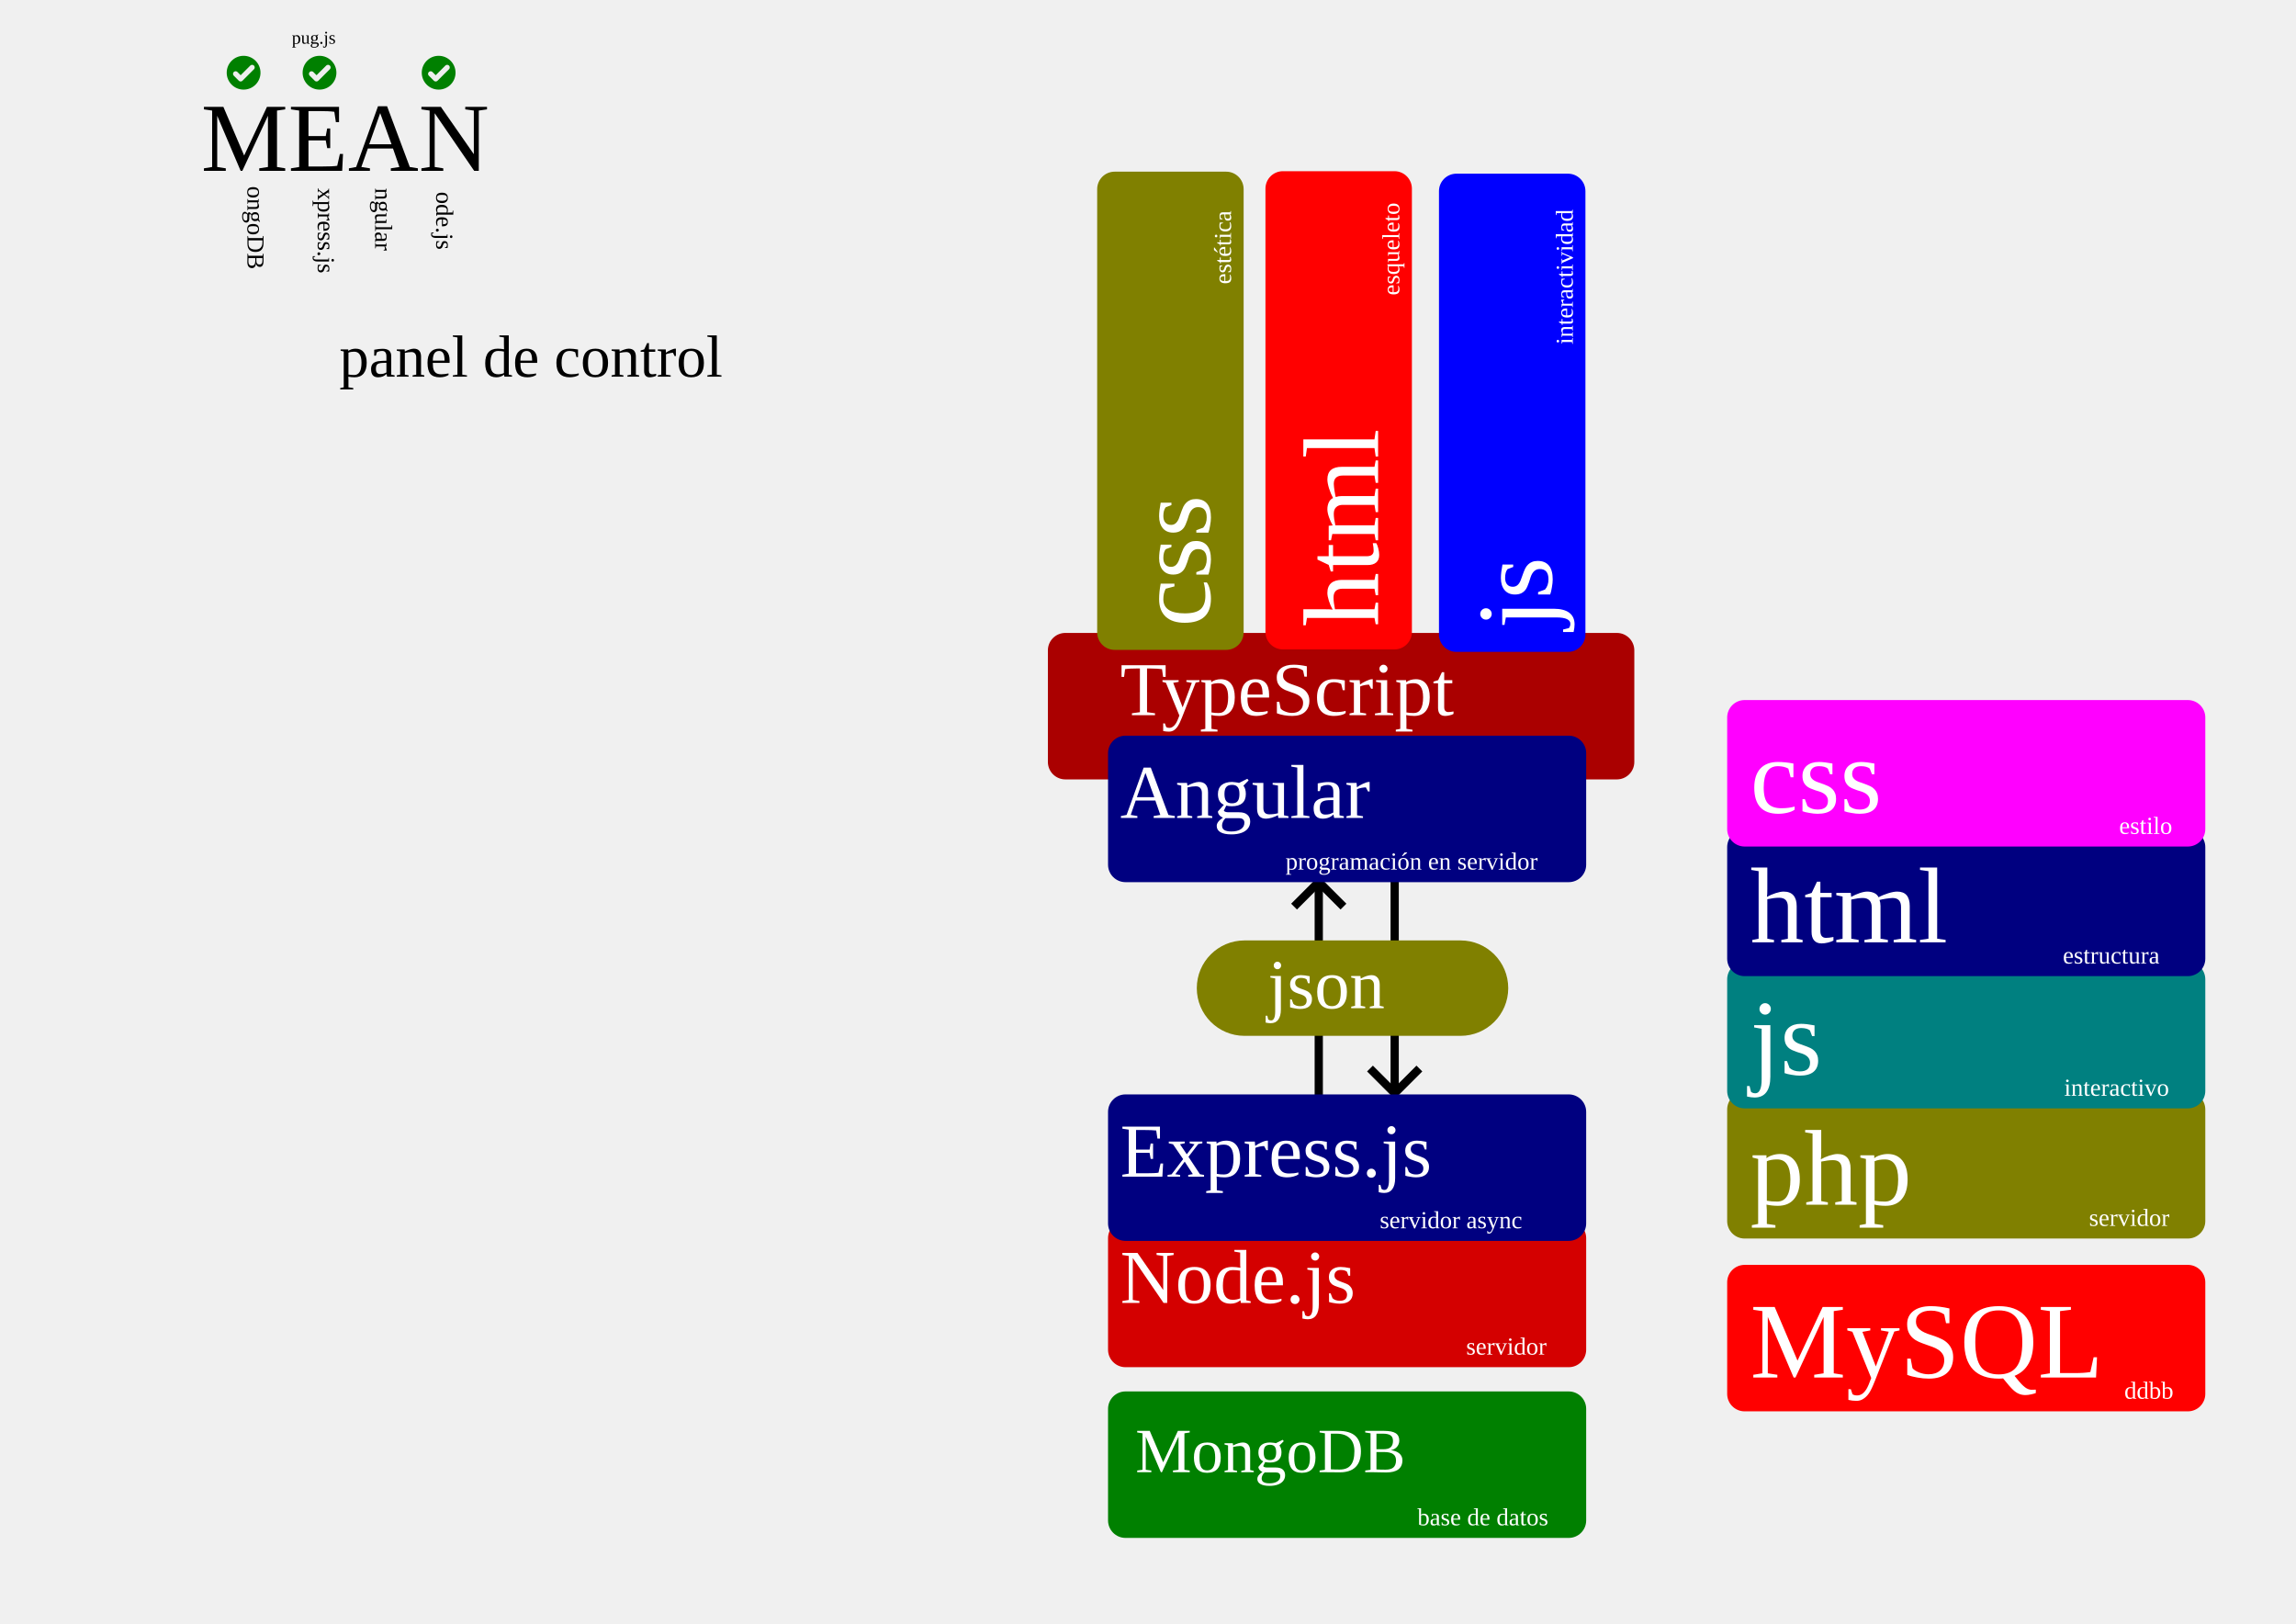
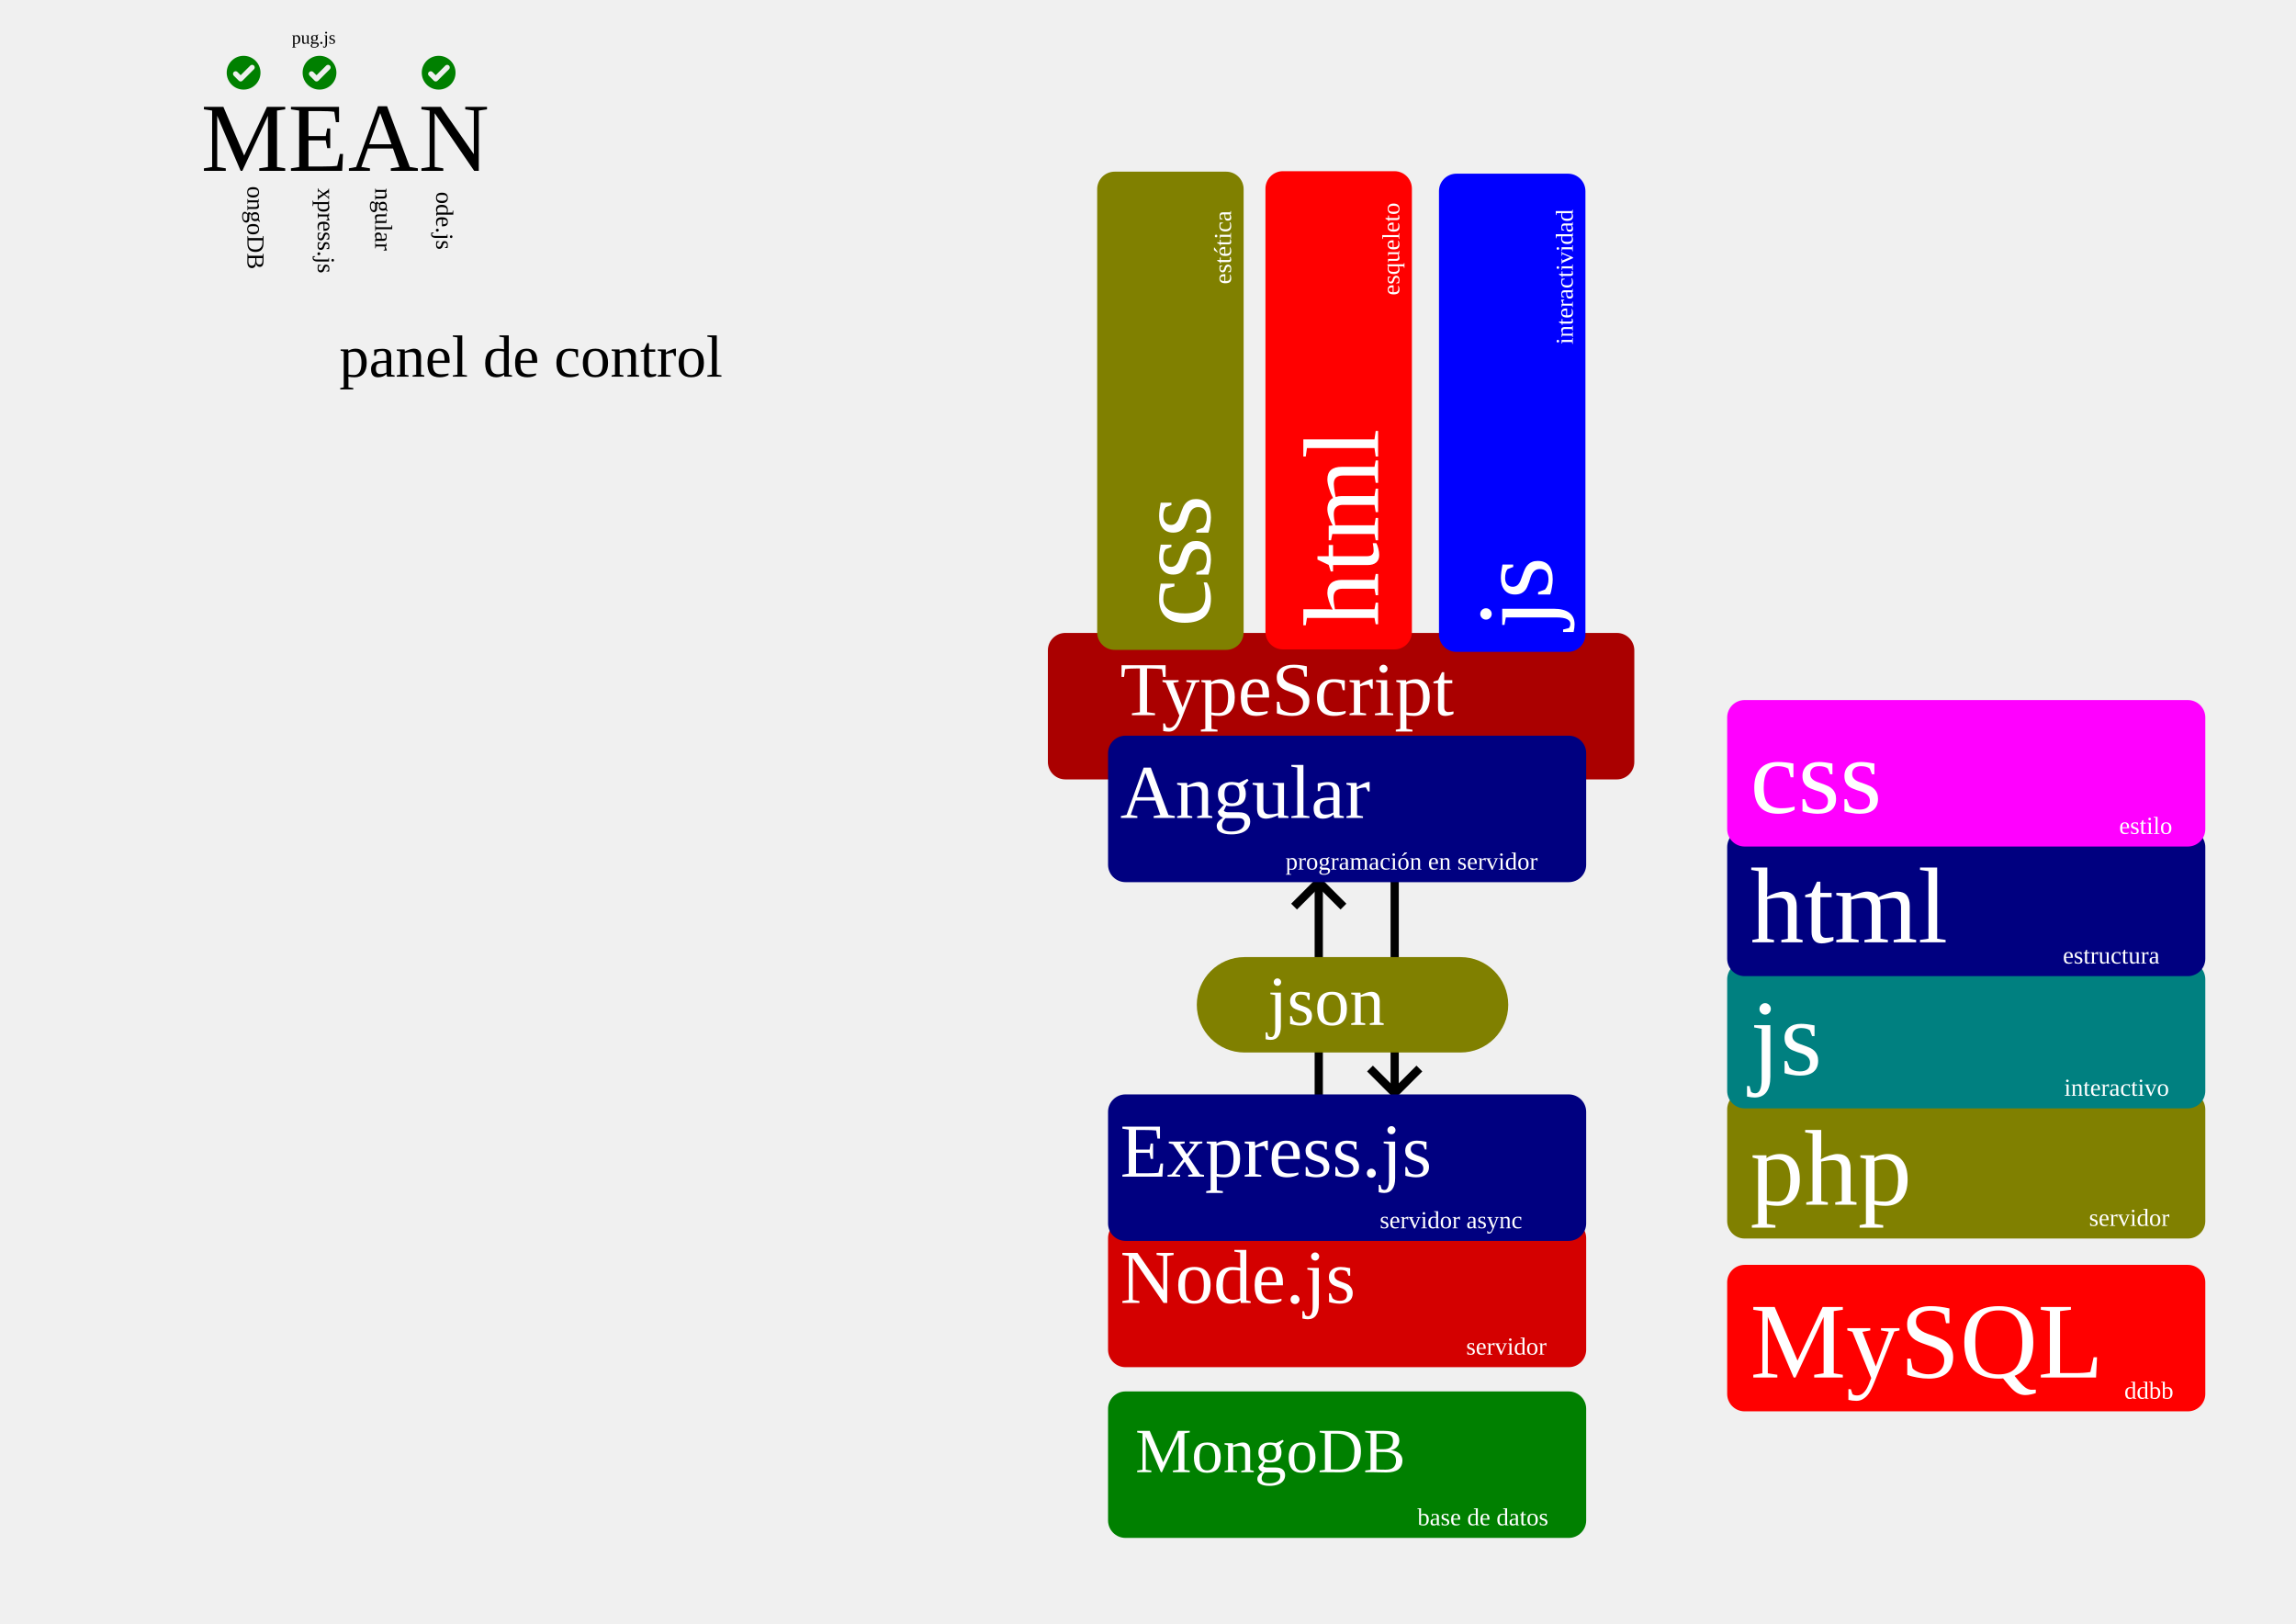
<svg xmlns="http://www.w3.org/2000/svg" width="297mm" height="210mm" viewBox="0 0 297 210" version="1.1" id="svg9686">
  <defs id="defs9683">
    <marker style="overflow:visible" id="Arrow1-6" refX="0" refY="0" orient="auto-start-reverse" markerWidth="4.061" markerHeight="6.707" viewBox="0 0 4.061 6.707" preserveAspectRatio="xMidYMid">
      <path style="fill:none;stroke:context-stroke;stroke-width:1;stroke-linecap:butt" d="M 3,-3 0,0 3,3" id="path5057-8" transform="rotate(180,0.125,0)" />
    </marker>
  </defs>
  <g id="layer1">
    <rect style="fill:#aa0000;stroke-width:0.265" id="rect5425" width="75.858" height="18.944" x="135.55" y="81.859" ry="2.258" />
    <text xml:space="preserve" style="font-size:9.87px;fill:#ffffff;stroke-width:0.822" x="144.905" y="92.497" id="text5429">
      <tspan id="tspan5427" style="fill:#ffffff;stroke-width:0.822" x="144.905" y="92.497">TypeScript</tspan>
    </text>
    <text xml:space="preserve" style="font-size:3.175px;fill:#ffffff;stroke-width:0.265" x="166.291" y="99.171" id="text5433">
      <tspan id="tspan5431" style="fill:#ffffff;stroke-width:0.265" x="166.291" y="99.171">programación en servidor</tspan>
    </text>
    <text xml:space="preserve" style="font-size:3.175px;fill:#ffffff;stroke-width:0.265" x="-59.952" y="203.451" id="text5311" transform="rotate(-90)">
      <tspan id="tspan5309" style="fill:#ffffff;stroke-width:0.265" x="-59.952" y="203.451">interactividad</tspan>
    </text>
    <path style="fill:#008000;stroke:#000000;stroke-width:1.065;stroke-dasharray:none;stroke-dashoffset:0;stroke-opacity:1;marker-end:url(#Arrow1-6)" d="M 170.589,142.145 V 114.325" id="path3700" />
    <path style="fill:#008000;stroke:#000000;stroke-width:1.065;stroke-dasharray:none;stroke-dashoffset:0;stroke-opacity:1;marker-end:url(#Arrow1-6)" d="m 180.41,113.306 v 27.82" id="path3749" />
    <text xml:space="preserve" style="font-size:9.435px;fill:#ffffff;stroke-width:0.786" x="-70.713" y="198.396" id="text14956" transform="rotate(-90)">
      <tspan id="tspan14954" style="fill:#ffffff;stroke-width:0.786" x="-70.713" y="198.396">react.js</tspan>
    </text>
    <text xml:space="preserve" style="font-size:12.66px;fill:#000000;stroke-width:1.854;stroke-linecap:round;stroke-linejoin:round;stroke-dasharray:1.854, 7.416" x="26.02" y="22.098" id="text11291">
      <tspan id="tspan11289" style="stroke-width:1.854" x="26.02" y="22.098">MEAN</tspan>
    </text>
    <rect style="fill:#ff0000;stroke-width:0.265" id="rect171" width="61.849" height="18.944" x="-83.99" y="163.693" ry="2.258" transform="rotate(-90)" />
    <text xml:space="preserve" style="font-size:13.941px;fill:#ffffff;stroke-width:1.162" x="-81.016" y="178.263" id="text279" transform="rotate(-90)">
      <tspan id="tspan277" style="fill:#ffffff;stroke-width:1.162" x="-81.016" y="178.263">html</tspan>
    </text>
    <text xml:space="preserve" style="font-size:3.175px;fill:#ffffff;stroke-width:0.265" x="-38.199" y="181.005" id="text493" transform="rotate(-90)">
      <tspan id="tspan491" style="fill:#ffffff;stroke-width:0.265" x="-38.199" y="181.005">esqueleto</tspan>
    </text>
    <rect style="fill:#808000;stroke-width:0.265" id="rect171-8" width="61.849" height="18.944" x="-84.052" y="141.926" ry="2.258" transform="rotate(-90)" />
    <text xml:space="preserve" style="font-size:13.941px;fill:#ffffff;stroke-width:1.162" x="-81.078" y="156.497" id="text279-5" transform="rotate(-90)">
      <tspan id="tspan277-3" style="fill:#ffffff;stroke-width:1.162" x="-81.078" y="156.497">css</tspan>
    </text>
    <text xml:space="preserve" style="font-size:3.175px;fill:#ffffff;stroke-width:0.265" x="-36.756" y="159.239" id="text493-0" transform="rotate(-90)">
      <tspan id="tspan491-8" style="fill:#ffffff;stroke-width:0.265" x="-36.756" y="159.239">estética</tspan>
    </text>
    <rect style="fill:#0000ff;stroke-width:0.265" id="rect587" width="61.849" height="18.944" x="-84.312" y="186.139" ry="2.258" transform="rotate(-90)" />
    <text xml:space="preserve" style="font-size:13.941px;fill:#ffffff;stroke-width:1.162" x="-81.338" y="200.709" id="text591" transform="rotate(-90)">
      <tspan id="tspan589" style="fill:#ffffff;stroke-width:1.162" x="-81.338" y="200.709">js</tspan>
    </text>
    <text xml:space="preserve" style="font-size:3.175px;fill:#ffffff;stroke-width:0.265" x="-44.543" y="203.451" id="text595" transform="rotate(-90)">
      <tspan id="tspan593" style="fill:#ffffff;stroke-width:0.265" x="-44.543" y="203.451">interactividad</tspan>
    </text>
    <rect style="fill:#d40000;stroke-width:0.265" id="rect1552" width="61.849" height="18.944" x="143.332" y="157.88" ry="2.258" />
    <text xml:space="preserve" style="font-size:9.87px;fill:#ffffff;stroke-width:0.822" x="144.905" y="168.519" id="text1556">
      <tspan id="tspan1554" style="fill:#ffffff;stroke-width:0.822" x="144.905" y="168.519">Node.js</tspan>
    </text>
    <text xml:space="preserve" style="font-size:3.175px;fill:#ffffff;stroke-width:0.265" x="189.658" y="175.193" id="text1560">
      <tspan id="tspan1558" style="fill:#ffffff;stroke-width:0.265" x="189.658" y="175.193">servidor</tspan>
    </text>
    <rect style="fill:#008000;stroke-width:0.265" id="rect1562" width="61.849" height="18.944" x="143.332" y="179.96" ry="2.258" />
    <text xml:space="preserve" style="font-size:8.168px;fill:#ffffff;stroke-width:0.681" x="146.866" y="190.408" id="text1566">
      <tspan id="tspan1564" style="fill:#ffffff;stroke-width:0.681" x="146.866" y="190.408">MongoDB</tspan>
    </text>
    <text xml:space="preserve" style="font-size:3.175px;fill:#ffffff;stroke-width:0.265" x="183.352" y="197.273" id="text1570">
      <tspan id="tspan1568" style="fill:#ffffff;stroke-width:0.265" x="183.352" y="197.273">base de datos</tspan>
    </text>
    <text xml:space="preserve" style="font-size:7.698px;fill:#000000;stroke-width:1.127;stroke-linecap:round;stroke-linejoin:round" x="43.887" y="48.719" id="text16195">
      <tspan id="tspan16193" style="stroke-width:1.127" x="43.887" y="48.719">panel de control</tspan>
    </text>
-     <rect style="fill:#808000;stroke-width:0.172" id="rect171-8-6" width="40.288" height="12.34" x="154.812" y="121.63" ry="6.17" />
-     <text xml:space="preserve" style="font-size:9.081px;fill:#ffffff;stroke-width:0.757" x="163.985" y="130.4" id="text279-5-9">
-       <tspan id="tspan277-3-9" style="fill:#ffffff;stroke-width:0.757" x="163.985" y="130.4">json</tspan>
+     <rect style="fill:#808000;stroke-width:0.172" id="rect171-8-6" width="40.288" height="12.34" x="154.812" y="123.785" ry="6.17" />
+     <text xml:space="preserve" style="font-size:9.081px;fill:#ffffff;stroke-width:0.757" x="163.985" y="132.556" id="text279-5-9">
+       <tspan id="tspan277-3-9" style="fill:#ffffff;stroke-width:0.757" x="163.985" y="132.556">json</tspan>
    </text>
    <text xml:space="preserve" style="font-size:3.175px;fill:#000000;stroke-width:0.465;stroke-linecap:round;stroke-linejoin:round;stroke-dasharray:0.465, 1.86" x="24.079" y="-32.008" id="text14828" transform="rotate(90)">
      <tspan id="tspan14826" style="stroke-width:0.465" x="24.079" y="-32.008">ongoDB</tspan>
    </text>
    <text xml:space="preserve" style="font-size:3.175px;fill:#000000;stroke-width:0.465;stroke-linecap:round;stroke-linejoin:round;stroke-dasharray:0.465, 1.86" x="24.318" y="-41.107" id="text14832" transform="rotate(90)">
      <tspan id="tspan14830" style="stroke-width:0.465" x="24.318" y="-41.107">xpress.js</tspan>
    </text>
    <text xml:space="preserve" style="font-size:3.175px;fill:#000000;stroke-width:0.465;stroke-linecap:round;stroke-linejoin:round;stroke-dasharray:0.465, 1.86" x="24.318" y="-48.531" id="text14836" transform="rotate(90)">
      <tspan id="tspan14834" style="stroke-width:0.465" x="24.318" y="-48.531">ngular</tspan>
    </text>
    <text xml:space="preserve" style="font-size:3.175px;fill:#000000;stroke-width:0.465;stroke-linecap:round;stroke-linejoin:round;stroke-dasharray:0.465, 1.86" x="24.797" y="-56.433" id="text14840" transform="rotate(90)">
      <tspan id="tspan14838" style="stroke-width:0.465" x="24.797" y="-56.433">ode.js</tspan>
    </text>
    <circle style="fill:#008000;stroke:none;stroke-width:0.465;stroke-linecap:round;stroke-linejoin:round;stroke-dasharray:0.465, 1.86" id="path990" cx="31.511" cy="9.403" r="2.185" />
    <path style="fill:none;stroke:#efefef;stroke-width:0.671;stroke-linecap:round;stroke-linejoin:round;stroke-dasharray:none;stroke-opacity:1" d="M 30.478,9.551 31.13,10.202 32.613,8.72" id="path1150" />
    <circle style="fill:#008000;stroke:none;stroke-width:0.465;stroke-linecap:round;stroke-linejoin:round;stroke-dasharray:0.465, 1.86" id="circle1530" cx="56.741" cy="9.403" r="2.185" />
    <path style="fill:none;stroke:#efefef;stroke-width:0.671;stroke-linecap:round;stroke-linejoin:round;stroke-dasharray:none;stroke-opacity:1" d="M 55.708,9.551 56.36,10.202 57.842,8.72" id="path1532" />
    <circle style="fill:#008000;stroke:none;stroke-width:0.465;stroke-linecap:round;stroke-linejoin:round;stroke-dasharray:0.465, 1.86" id="circle1534" cx="41.332" cy="9.403" r="2.185" />
    <path style="fill:none;stroke:#efefef;stroke-width:0.671;stroke-linecap:round;stroke-linejoin:round;stroke-dasharray:none;stroke-opacity:1" d="M 40.299,9.551 40.951,10.202 42.433,8.72" id="path1536" />
    <text xml:space="preserve" style="font-size:2.352px;fill:none;stroke:#efefef;stroke-width:0.937;stroke-linecap:round;stroke-linejoin:round;stroke-dasharray:none;stroke-opacity:1" x="37.745" y="5.658" id="text1592">
      <tspan id="tspan1590" style="fill:#000000;stroke:none;stroke-width:0.937" x="37.745" y="5.658">pug.js</tspan>
    </text>
    <rect style="fill:#000080;stroke-width:0.265" id="rect3588" width="61.849" height="18.944" x="143.332" y="141.544" ry="2.258" />
    <text xml:space="preserve" style="font-size:9.87px;fill:#ffffff;stroke-width:0.822" x="144.905" y="152.183" id="text3592">
      <tspan id="tspan3590" style="fill:#ffffff;stroke-width:0.822" x="144.905" y="152.183">Express.js</tspan>
    </text>
    <text xml:space="preserve" style="font-size:3.175px;fill:#ffffff;stroke-width:0.265" x="178.482" y="158.857" id="text3596">
      <tspan id="tspan3594" style="fill:#ffffff;stroke-width:0.265" x="178.482" y="158.857">servidor async</tspan>
    </text>
    <rect style="fill:#000080;stroke-width:0.265" id="rect5415" width="61.849" height="18.944" x="143.332" y="95.149" ry="2.258" />
    <text xml:space="preserve" style="font-size:9.87px;fill:#ffffff;stroke-width:0.822" x="144.905" y="105.787" id="text5419">
      <tspan id="tspan5417" style="fill:#ffffff;stroke-width:0.822" x="144.905" y="105.787">Angular</tspan>
    </text>
    <text xml:space="preserve" style="font-size:3.175px;fill:#ffffff;stroke-width:0.265" x="166.291" y="112.462" id="text5423">
      <tspan id="tspan5421" style="fill:#ffffff;stroke-width:0.265" x="166.291" y="112.462">programación en servidor</tspan>
    </text>
    <rect style="fill:#808000;stroke-width:0.265" id="rect6363" width="61.849" height="18.944" x="223.419" y="141.24" ry="2.258" />
    <text xml:space="preserve" style="font-size:13.941px;fill:#ffffff;stroke-width:1.162" x="226.393" y="155.81" id="text6367">
      <tspan id="tspan6365" style="fill:#ffffff;stroke-width:1.162" x="226.393" y="155.81">php</tspan>
    </text>
    <text xml:space="preserve" style="font-size:3.175px;fill:#ffffff;stroke-width:0.265" x="270.225" y="158.553" id="text6371">
      <tspan id="tspan6369" style="fill:#ffffff;stroke-width:0.265" x="270.225" y="158.553">servidor</tspan>
    </text>
    <rect style="fill:#ff0000;stroke-width:0.265" id="rect6373" width="61.849" height="18.944" x="223.419" y="163.591" ry="2.258" />
    <text xml:space="preserve" style="font-size:13.941px;fill:#ffffff;stroke-width:1.162" x="226.393" y="178.162" id="text6377">
      <tspan id="tspan6375" style="fill:#ffffff;stroke-width:1.162" x="226.393" y="178.162">MySQL</tspan>
    </text>
    <text xml:space="preserve" style="font-size:3.175px;fill:#ffffff;stroke-width:0.265" x="274.797" y="180.904" id="text6381">
      <tspan id="tspan6379" style="fill:#ffffff;stroke-width:0.265" x="274.797" y="180.904">ddbb</tspan>
    </text>
    <rect style="fill:#008080;stroke-width:0.265" id="rect6353" width="61.849" height="18.944" x="223.419" y="124.406" ry="2.258" />
    <text xml:space="preserve" style="font-size:13.941px;fill:#ffffff;stroke-width:1.162" x="226.393" y="138.977" id="text6357">
      <tspan id="tspan6355" style="fill:#ffffff;stroke-width:1.162" x="226.393" y="138.977">js</tspan>
    </text>
    <text xml:space="preserve" style="font-size:3.175px;fill:#ffffff;stroke-width:0.265" x="267.008" y="141.719" id="text6361">
      <tspan id="tspan6359" style="fill:#ffffff;stroke-width:0.265" x="267.008" y="141.719">interactivo</tspan>
    </text>
    <rect style="fill:#000080;stroke-width:0.265" id="rect6343" width="61.849" height="18.944" x="223.419" y="107.304" ry="2.258" />
    <text xml:space="preserve" style="font-size:13.941px;fill:#ffffff;stroke-width:1.162" x="226.393" y="121.875" id="text6347">
      <tspan id="tspan6345" style="fill:#ffffff;stroke-width:1.162" x="226.393" y="121.875">html</tspan>
    </text>
    <text xml:space="preserve" style="font-size:3.175px;fill:#ffffff;stroke-width:0.265" x="266.839" y="124.617" id="text6351">
      <tspan id="tspan6349" style="fill:#ffffff;stroke-width:0.265" x="266.839" y="124.617">estructura</tspan>
    </text>
    <rect style="fill:#ff00ff;stroke-width:0.265" id="rect6333" width="61.849" height="18.944" x="223.419" y="90.541" ry="2.258" />
    <text xml:space="preserve" style="font-size:13.941px;fill:#ffffff;stroke-width:1.162" x="226.393" y="105.111" id="text6337">
      <tspan id="tspan6335" style="fill:#ffffff;stroke-width:1.162" x="226.393" y="105.111">css</tspan>
    </text>
    <text xml:space="preserve" style="font-size:3.175px;fill:#ffffff;stroke-width:0.265" x="274.12" y="107.854" id="text6341">
      <tspan id="tspan6339" style="fill:#ffffff;stroke-width:0.265" x="274.12" y="107.854">estilo</tspan>
    </text>
  </g>
</svg>
